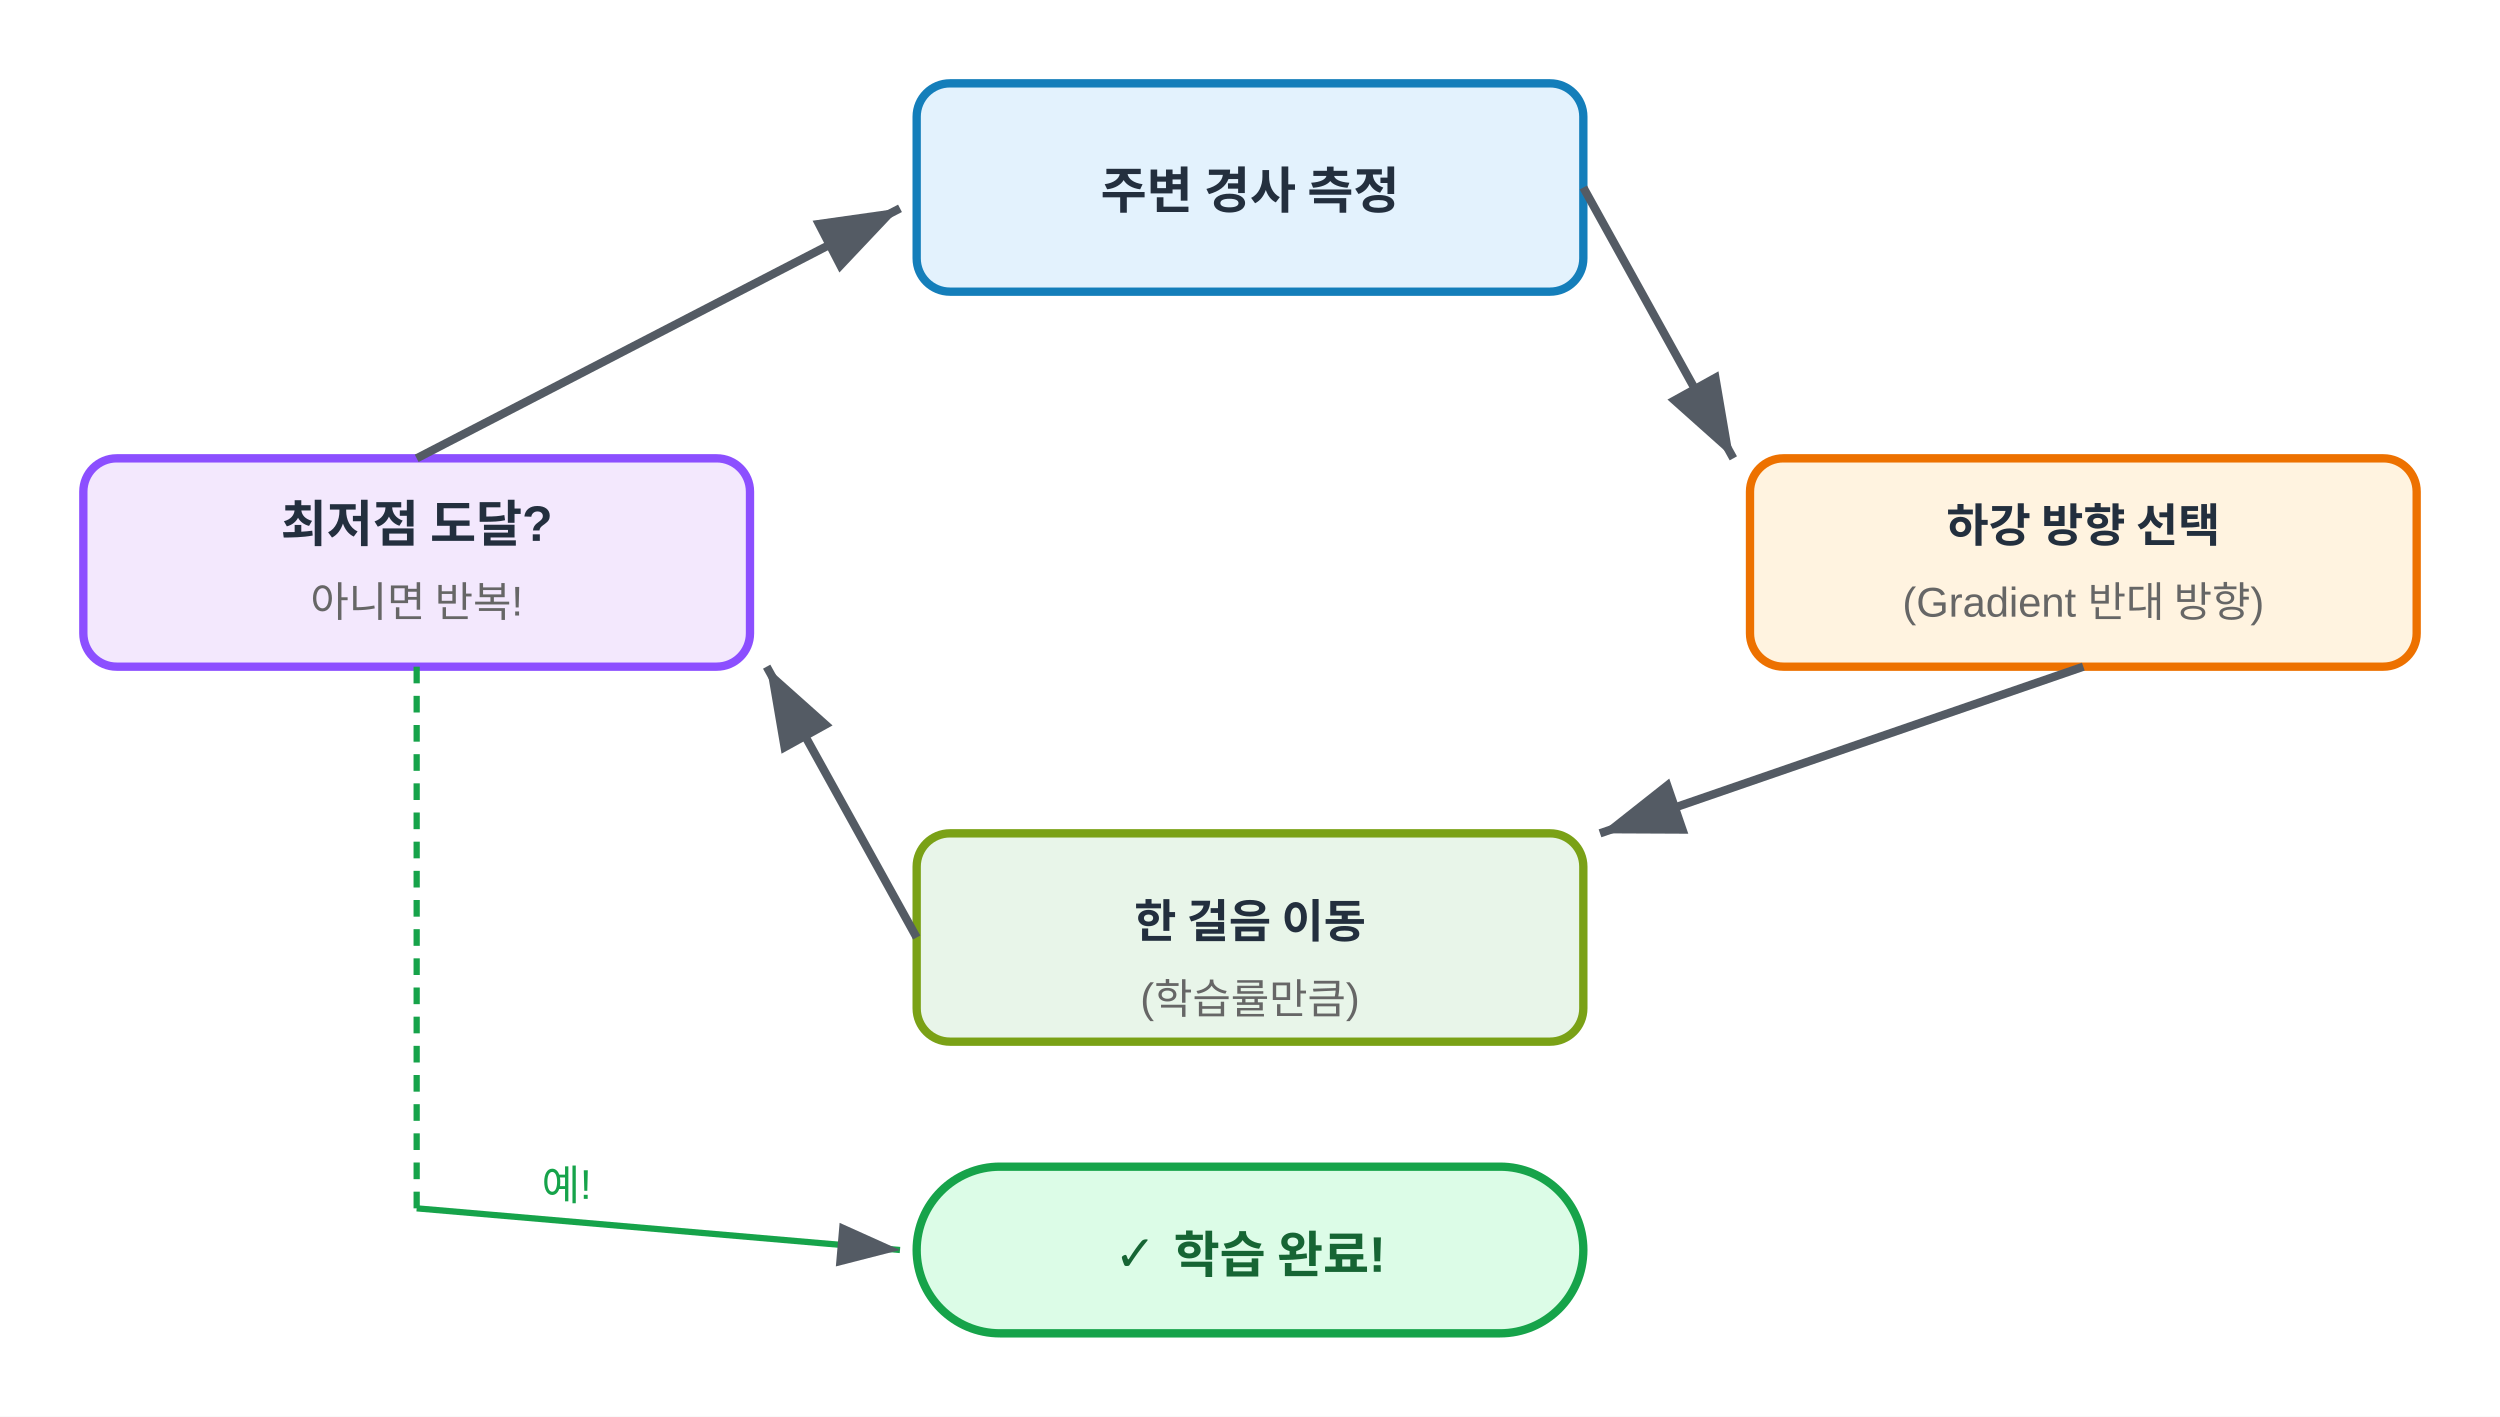
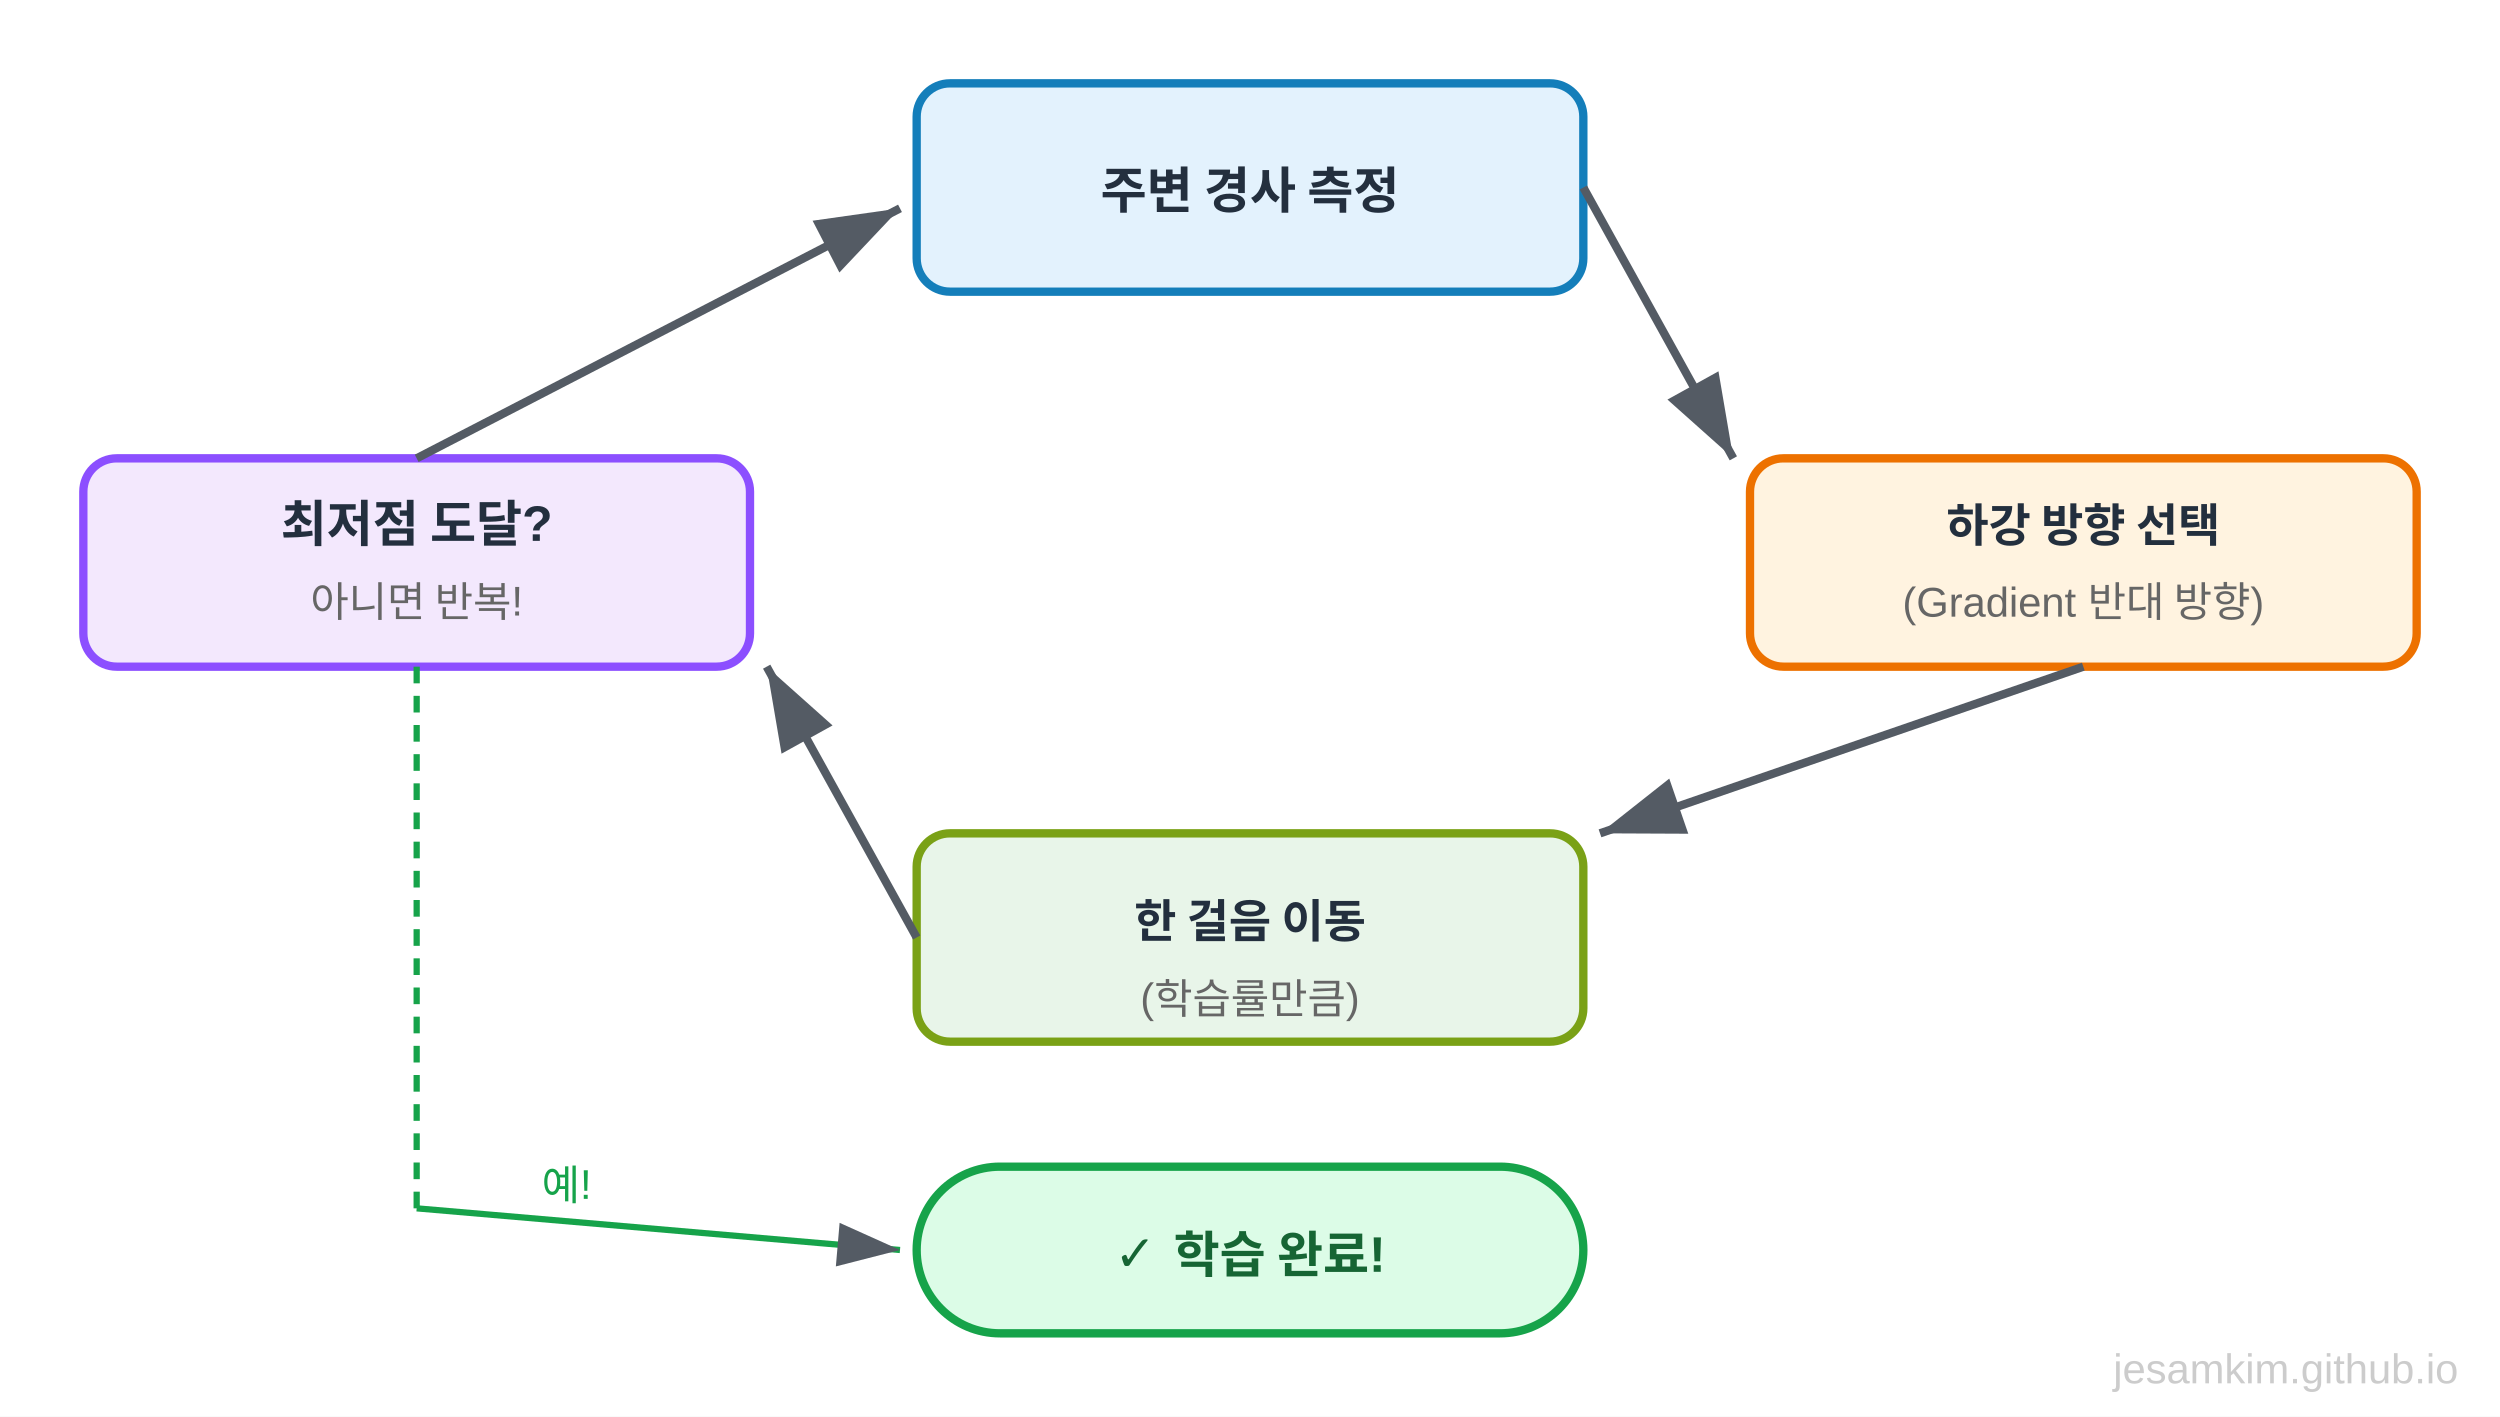
<svg xmlns="http://www.w3.org/2000/svg" viewBox="0 0 600 340" width="600" height="340">
  <rect width="600" height="340" fill="#FFFFFF" />
  <defs>
    <marker id="arr3" markerWidth="10" markerHeight="7" refX="10" refY="3.5" orient="auto" fill="#545B64">
      <polygon points="0 0, 10 3.5, 0 7" />
    </marker>
  </defs>
  <rect x="220" y="20" width="160" height="50" rx="8" fill="#E3F2FD" stroke="#147EBA" stroke-width="2" />
  <text x="300" y="50" text-anchor="middle" font-family="Arial, sans-serif" font-size="12" font-weight="bold" fill="#232F3E">주변 경사 측정</text>
  <rect x="420" y="110" width="160" height="50" rx="8" fill="#FFF3E0" stroke="#ED7100" stroke-width="2" />
  <text x="500" y="130" text-anchor="middle" font-family="Arial, sans-serif" font-size="11" font-weight="bold" fill="#232F3E">하강 방향 선택</text>
  <text x="500" y="148" text-anchor="middle" font-family="Arial, sans-serif" font-size="10" fill="#666">(Gradient 반대 방향)</text>
  <rect x="220" y="200" width="160" height="50" rx="8" fill="#E8F5E9" stroke="#7AA116" stroke-width="2" />
  <text x="300" y="225" text-anchor="middle" font-family="Arial, sans-serif" font-size="11" font-weight="bold" fill="#232F3E">한 걸음 이동</text>
  <text x="300" y="243" text-anchor="middle" font-family="Arial, sans-serif" font-size="10" fill="#666">(학습률만큼)</text>
  <rect x="20" y="110" width="160" height="50" rx="8" fill="#F3E8FD" stroke="#8C4FFF" stroke-width="2" />
  <text x="100" y="130" text-anchor="middle" font-family="Arial, sans-serif" font-size="12" font-weight="bold" fill="#232F3E">최저점 도달?</text>
  <text x="100" y="148" text-anchor="middle" font-family="Arial, sans-serif" font-size="10" fill="#666">아니면 반복!</text>
  <line x1="380" y1="45" x2="416" y2="110" stroke="#545B64" stroke-width="2" marker-end="url(#arr3)" />
  <line x1="500" y1="160" x2="384" y2="200" stroke="#545B64" stroke-width="2" marker-end="url(#arr3)" />
  <line x1="220" y1="225" x2="184" y2="160" stroke="#545B64" stroke-width="2" marker-end="url(#arr3)" />
  <line x1="100" y1="110" x2="216" y2="50" stroke="#545B64" stroke-width="2" marker-end="url(#arr3)" />
  <rect x="220" y="280" width="160" height="40" rx="20" fill="#DCFCE7" stroke="#16A34A" stroke-width="2" />
  <text x="300" y="305" text-anchor="middle" font-family="Arial, sans-serif" font-size="12" font-weight="bold" fill="#166534">✓ 학습 완료!</text>
  <line x1="100" y1="160" x2="100" y2="290" stroke="#16A34A" stroke-width="1.5" stroke-dasharray="4,3" />
  <line x1="100" y1="290" x2="216" y2="300" stroke="#16A34A" stroke-width="1.5" marker-end="url(#arr3)" />
  <text x="130" y="288" font-family="Arial, sans-serif" font-size="10" fill="#16A34A">예!</text>
+   <text x="590" y="332" text-anchor="end" font-family="Arial, sans-serif" font-size="10" fill="#CCCCCC">jesamkim.github.io</text>
</svg>
